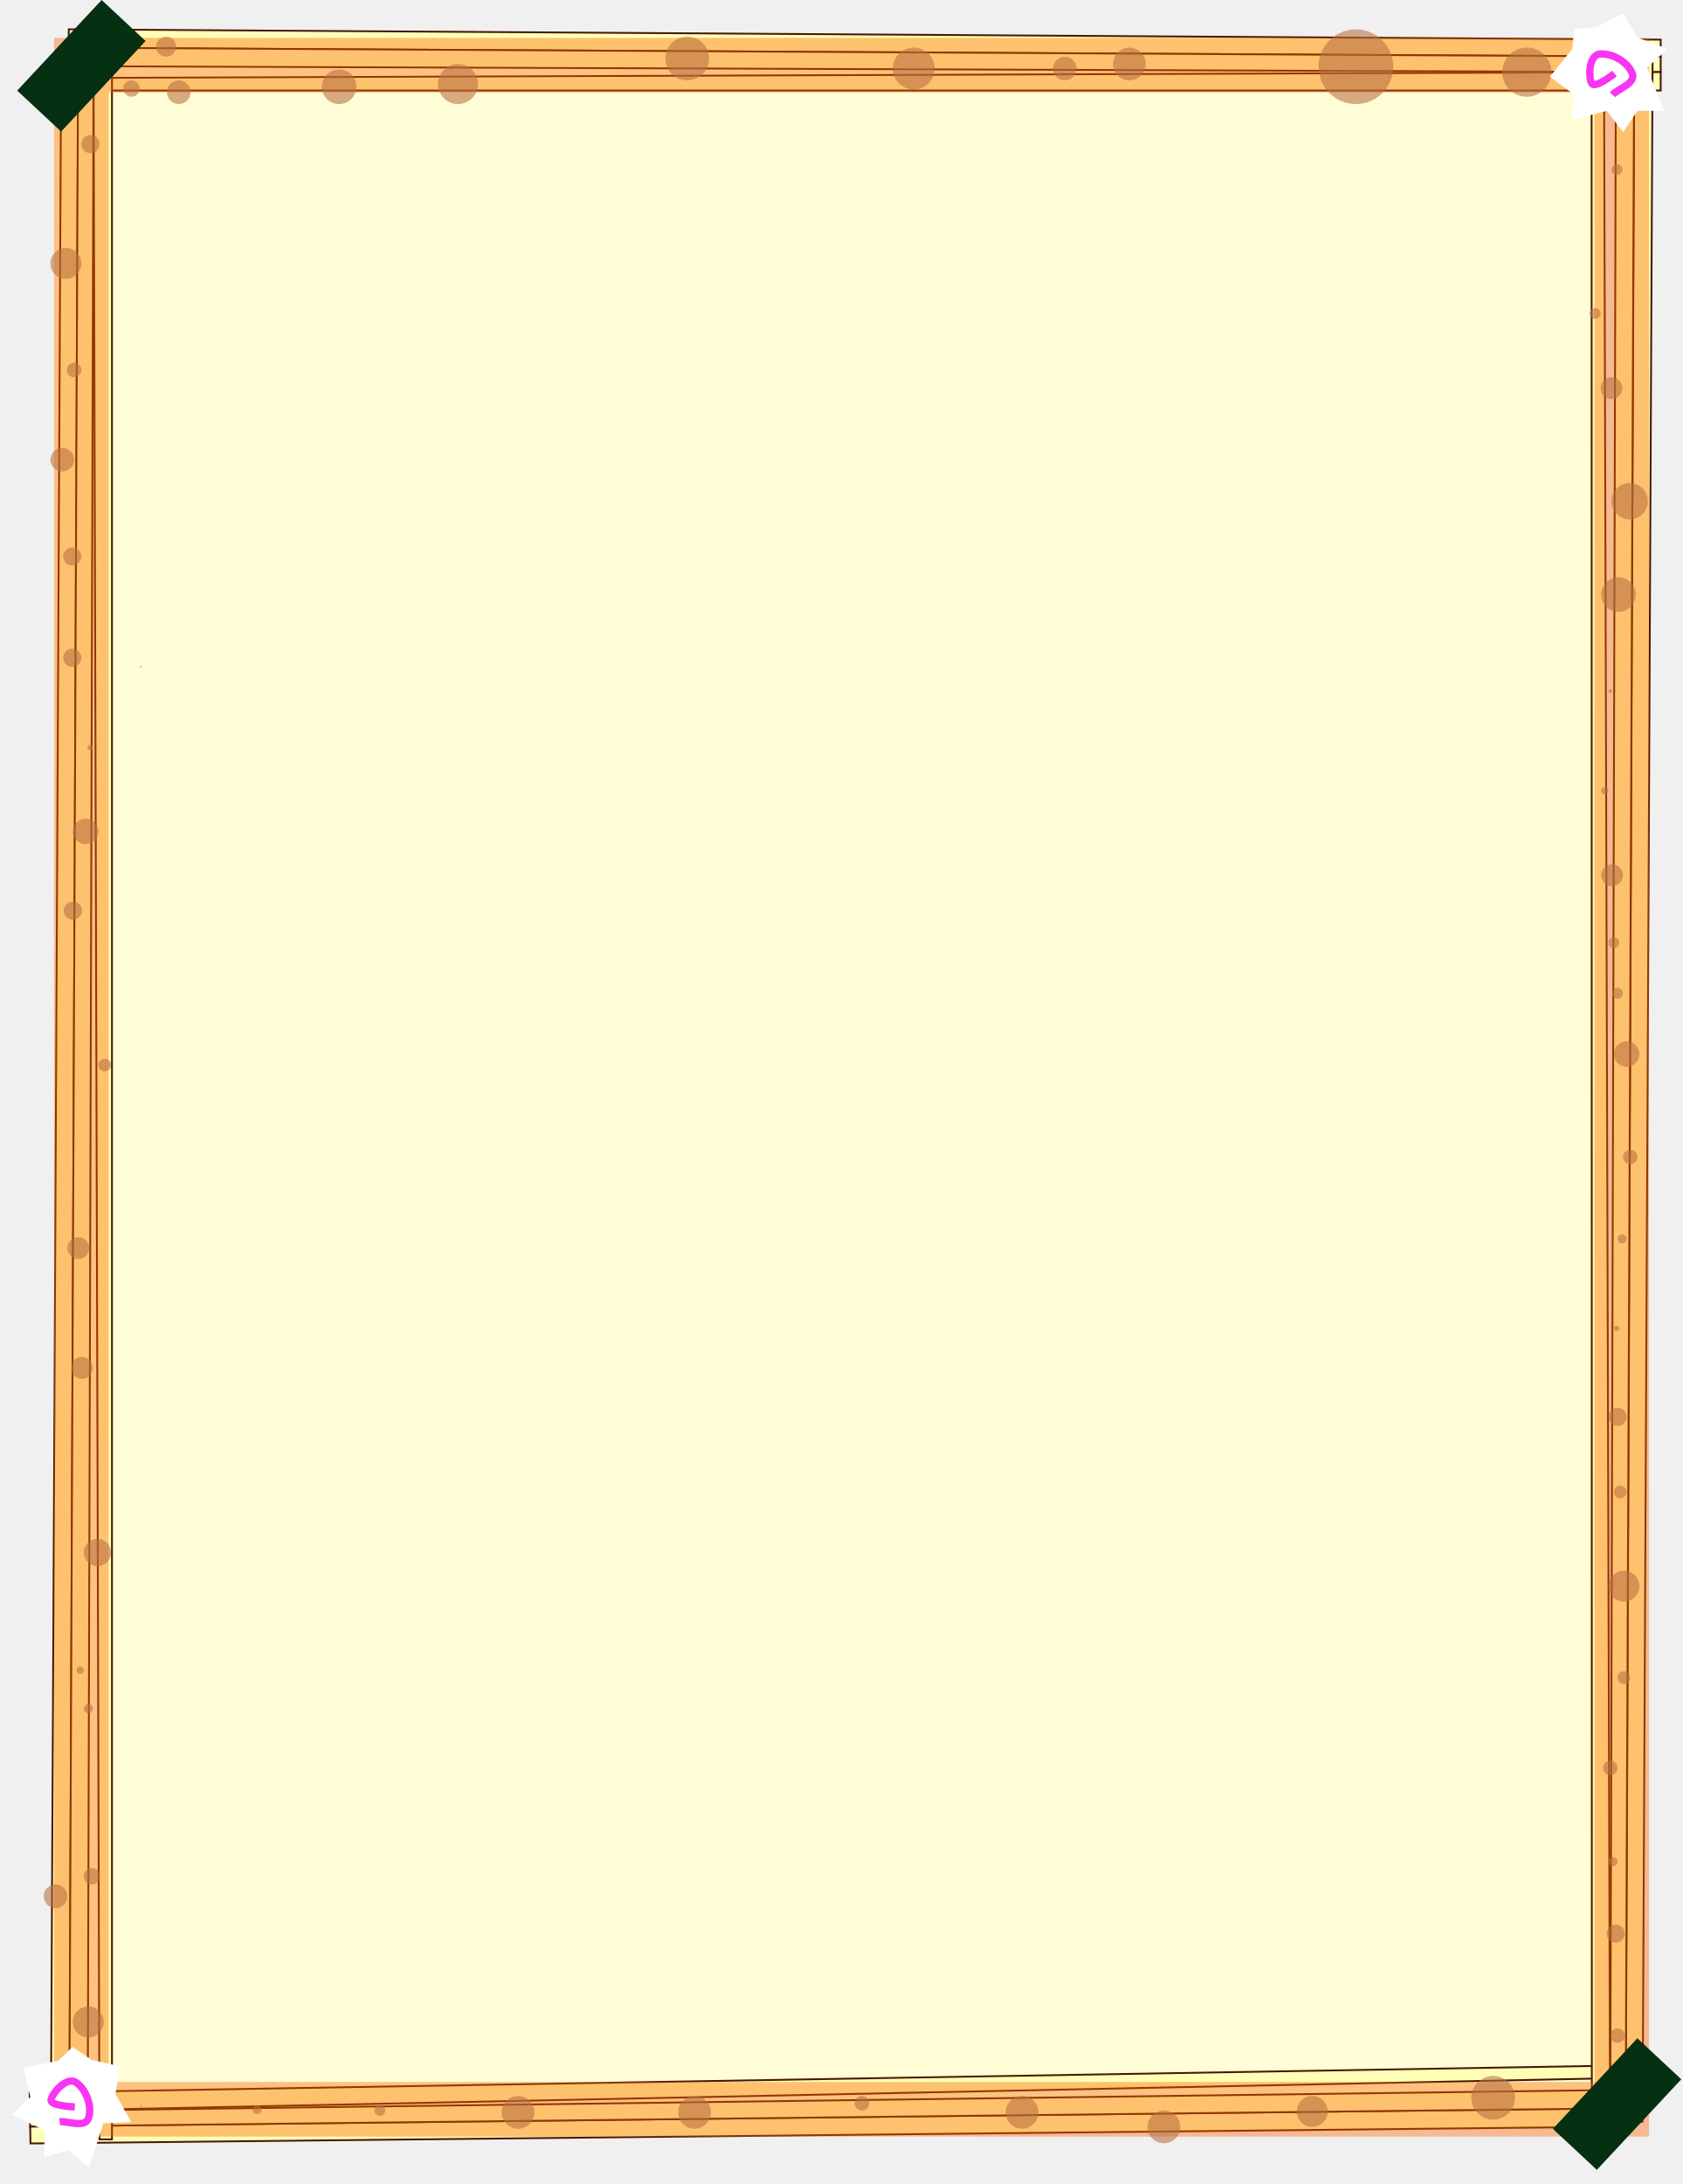
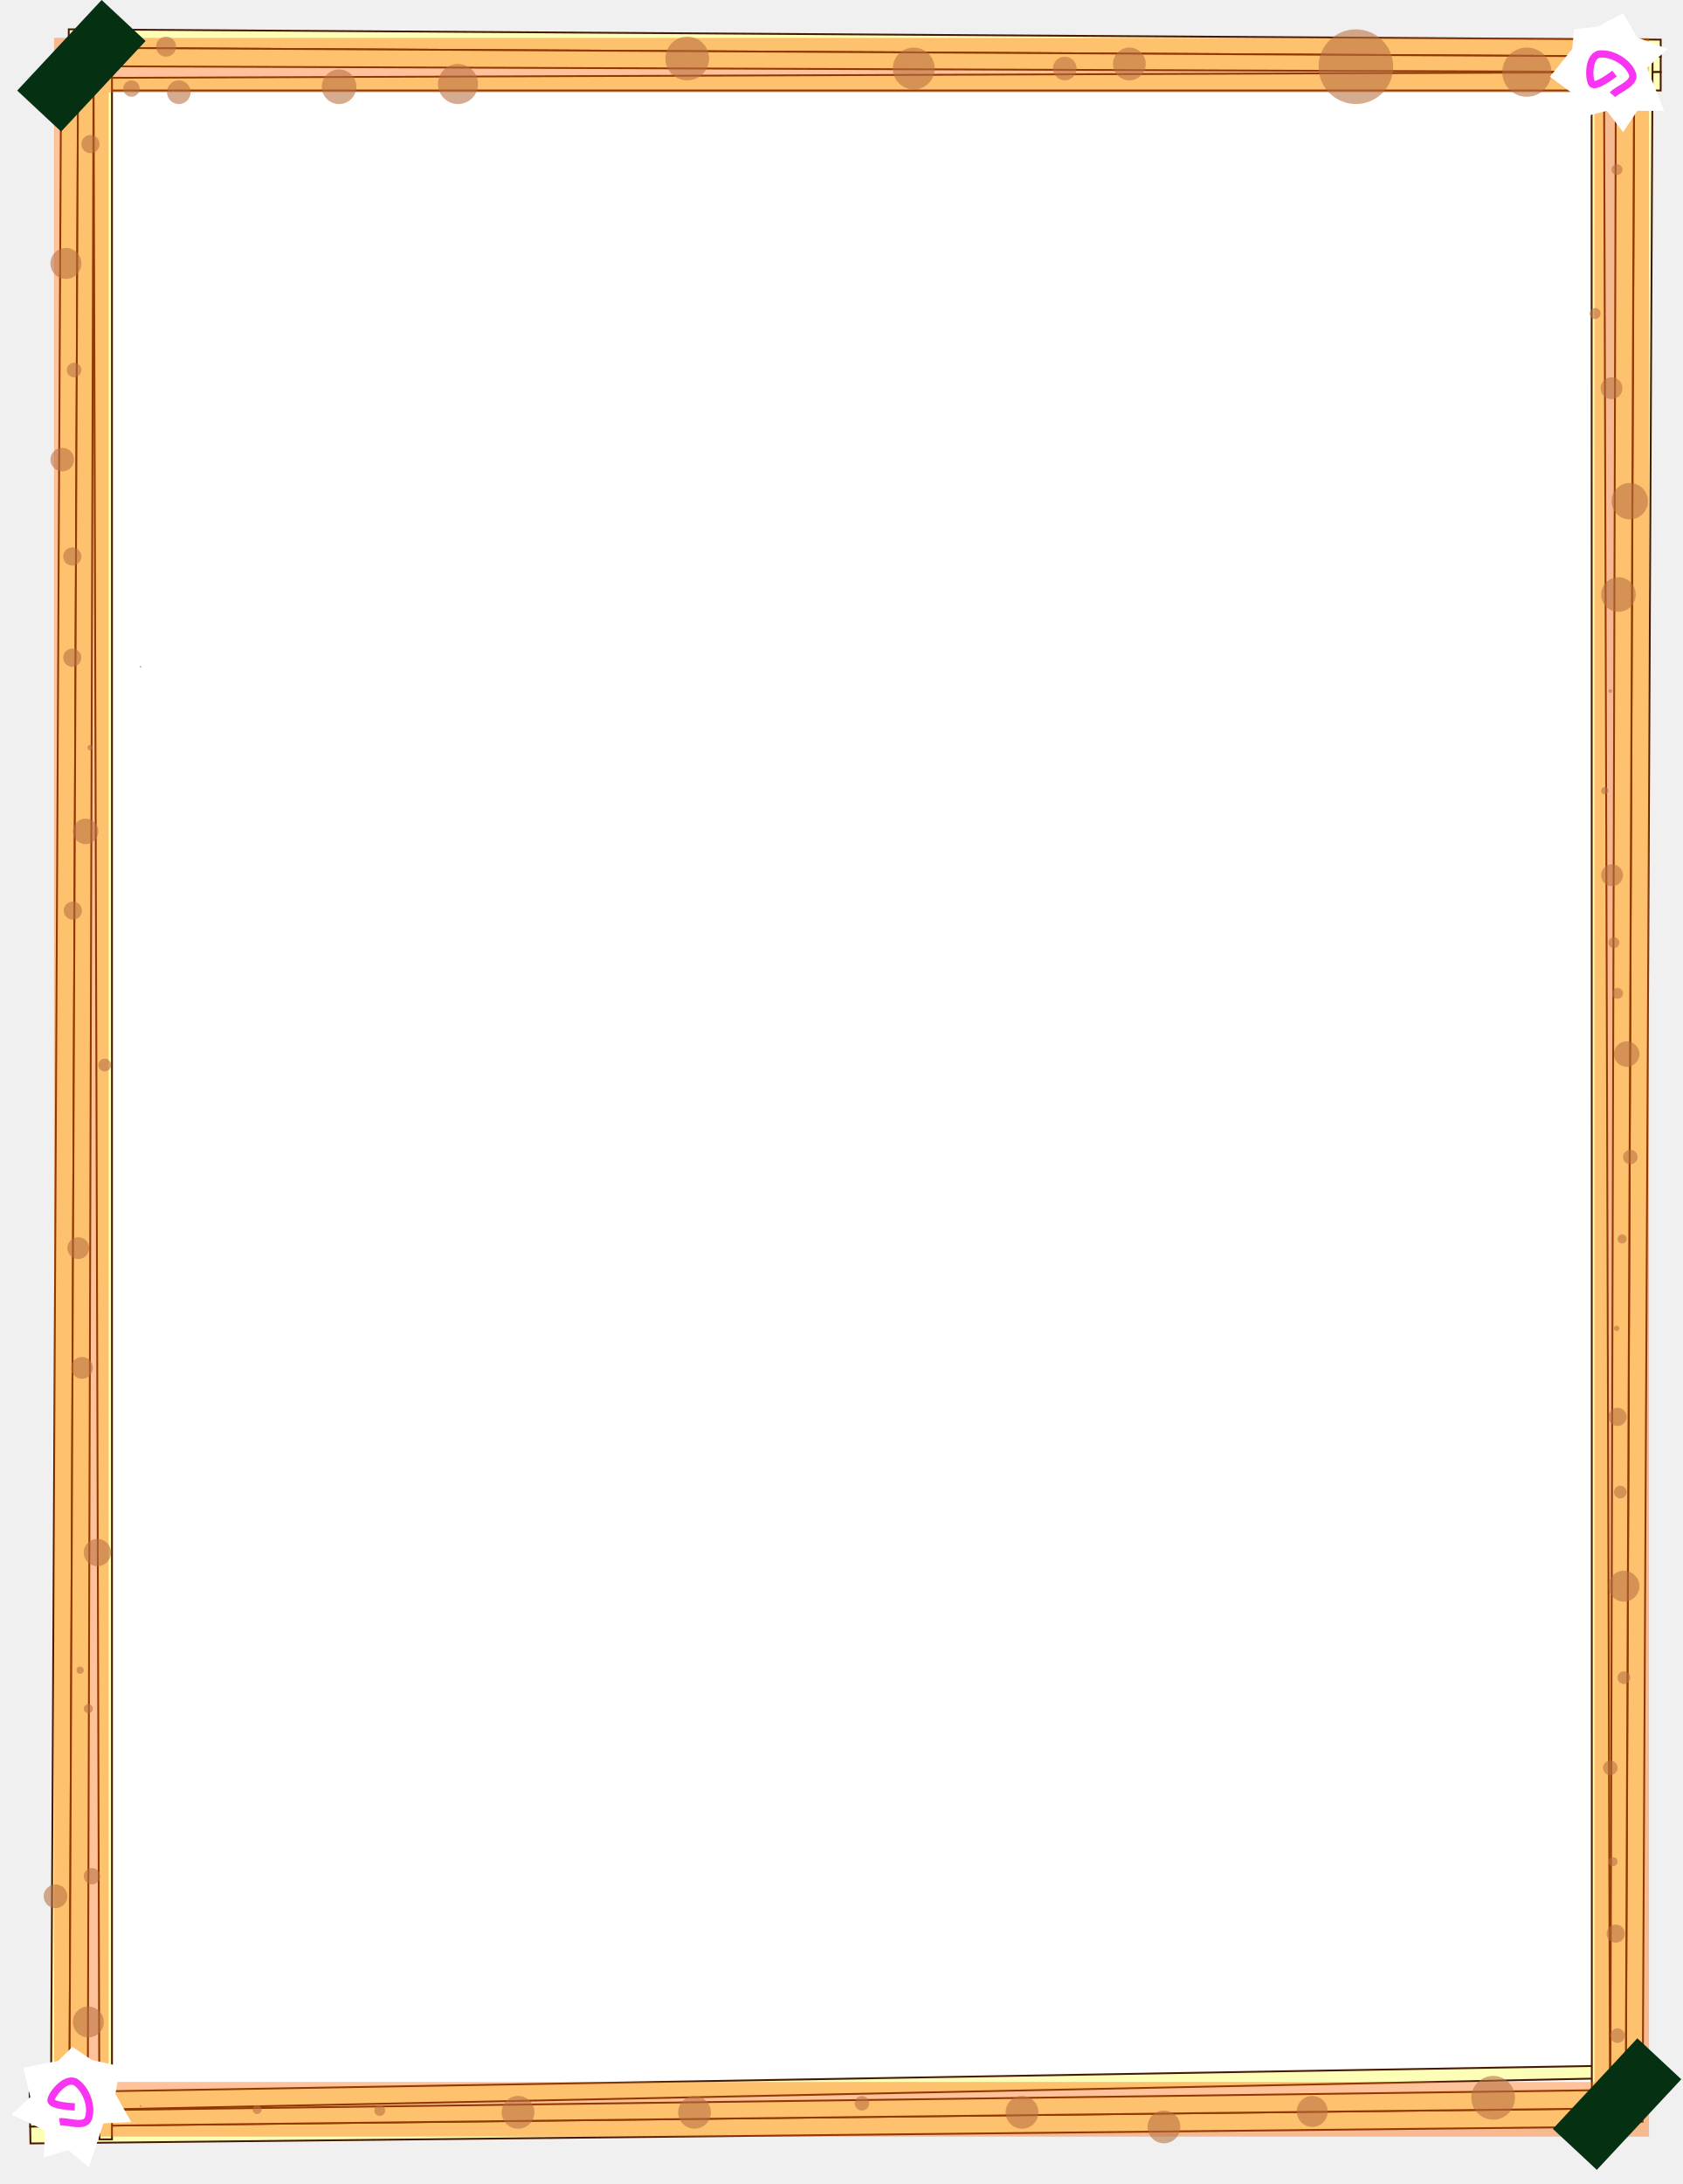
<svg xmlns="http://www.w3.org/2000/svg" width="924" height="1199" viewBox="0 0 924 1199">
  <defs>
    <clipPath id="clip-ラーメン枠_スマホ">
      <rect width="924" height="1199" />
    </clipPath>
  </defs>
-   <rect x="30" y="30" width="850" height="1130" fill="#fffdd6" />
+   <rect x="30" y="30" width="850" height="1130" fill="#ffffff" />
  <g id="ラーメン枠_スマホ" clip-path="url(#clip-ラーメン枠_スマホ)">
    <g id="グループ_210" data-name="グループ 210" transform="translate(-54.309 -1030.881)">
      <g id="グループ_207" data-name="グループ 207" transform="translate(966.245 1046.975) rotate(90)">
        <path id="パス_12" data-name="パス 12" d="M5.667,0,0,874.179H10.119L14.976,0Z" fill="#feffb7" stroke="#471805" stroke-linecap="round" stroke-width="1" />
        <path id="パス_13" data-name="パス 13" d="M4.857,0,0,874.584H10.119L13.357,0Z" transform="translate(10.119)" fill="#feffb7" stroke="#461804" stroke-linecap="round" stroke-width="1" />
        <path id="パス_14" data-name="パス 14" d="M0,0,3.238,873.369h6.881V0Z" transform="translate(23.476)" fill="#feffb7" stroke="#471804" stroke-linecap="round" stroke-width="1" />
      </g>
      <g id="グループ_209" data-name="グループ 209" transform="matrix(-0.017, -1, 1, -0.017, 71.14, 2213.264)">
        <path id="パス_12-2" data-name="パス 12" d="M5.648,0,0,874.372H10.11L14.95,0Z" transform="translate(0 0)" fill="#feffb7" stroke="#471805" stroke-linecap="round" stroke-width="1" />
        <path id="パス_13-2" data-name="パス 13" d="M4.839,0,0,874.777H10.109L13.33,0Z" transform="translate(10.085 0)" fill="#feffb7" stroke="#461804" stroke-linecap="round" stroke-width="1" />
        <path id="パス_14-2" data-name="パス 14" d="M0,0,3.247,873.562h6.872L10.106,0Z" transform="translate(23.463 0)" fill="#feffb7" stroke="#471804" stroke-linecap="round" stroke-width="1" />
      </g>
      <g id="グループ_208" data-name="グループ 208" transform="translate(961.792 2195.737) rotate(-180)">
        <path id="パス_12-3" data-name="パス 12" d="M5.5,0,0,1131.8l10.037.01L14.735.009Z" transform="translate(0 0)" fill="#feffb7" stroke="#471805" stroke-linecap="round" stroke-width="1" />
        <path id="パス_13-3" data-name="パス 13" d="M4.693,0,0,1132.2l10.028.01L13.116.008Z" transform="translate(10.119 0.003)" fill="#feffb7" stroke="#461804" stroke-linecap="round" stroke-width="1" />
        <path id="パス_14-3" data-name="パス 14" d="M0,0,3.32,1130.988l6.8.006L10,.01Z" transform="translate(23.355 0.005)" fill="#feffb7" stroke="#471804" stroke-linecap="round" stroke-width="1" />
      </g>
      <g id="グループ_206" data-name="グループ 206" transform="translate(82.203 1068.772)">
        <path id="パス_12-4" data-name="パス 12" d="M1018.5-91.228l-5.667,1137.421h10.119l4.857-1137.421Z" transform="translate(-1012.831 91.228)" fill="#feffb7" stroke="#471805" stroke-linecap="round" stroke-width="1" />
        <path id="パス_13-4" data-name="パス 13" d="M1027.807-91.228,1022.95,1046.6h10.119l3.238-1137.825Z" transform="translate(-1012.831 91.228)" fill="#feffb7" stroke="#461804" stroke-linecap="round" stroke-width="1" />
        <path id="パス_14-4" data-name="パス 14" d="M1036.307-91.228l3.238,1136.611h6.881V-91.228Z" transform="translate(-1012.831 91.228)" fill="#feffb7" stroke="#471804" stroke-linecap="round" stroke-width="1" />
      </g>
      <path id="パス_15" data-name="パス 15" d="M128,5381.681H973.852V6503.865H128Z" transform="translate(-29 -4315)" fill="none" stroke="#f60" stroke-width="30" opacity="0.4" />
      <g id="グループ_211" data-name="グループ 211" transform="translate(78.309 1047)" opacity="0.58">
        <circle id="楕円形_2" data-name="楕円形 2" cx="5.5" cy="5.5" r="5.5" transform="translate(61.691 4)" fill="#b87041" />
        <circle id="楕円形_3" data-name="楕円形 3" cx="4.5" cy="4.5" r="4.5" transform="translate(43.691 28)" fill="#b87041" />
        <circle id="楕円形_4" data-name="楕円形 4" cx="5" cy="5" r="5" transform="translate(20.691 58)" fill="#b87041" />
        <circle id="楕円形_5" data-name="楕円形 5" cx="8.5" cy="8.5" r="8.5" transform="translate(3.691 120)" fill="#b87041" />
        <circle id="楕円形_6" data-name="楕円形 6" cx="4" cy="4" r="4" transform="translate(12.691 183)" fill="#b87041" />
        <circle id="楕円形_7" data-name="楕円形 7" cx="6.5" cy="6.5" r="6.5" transform="translate(3.691 229.693)" fill="#b87041" />
        <circle id="楕円形_8" data-name="楕円形 8" cx="5" cy="5" r="5" transform="translate(10.691 284.393)" fill="#b87041" />
        <circle id="楕円形_9" data-name="楕円形 9" cx="5" cy="5" r="5" transform="translate(10.691 339.974)" fill="#b87041" />
        <circle id="楕円形_10" data-name="楕円形 10" cx="0.5" cy="0.5" r="0.5" transform="translate(52.691 349.438)" fill="#b87041" />
        <circle id="楕円形_11" data-name="楕円形 11" cx="0.5" cy="0.5" r="0.5" transform="translate(52.691 1139.54)" fill="#b87041" />
        <circle id="楕円形_12" data-name="楕円形 12" cx="2.5" cy="2.5" r="2.5" transform="translate(114.691 1139.54)" fill="#b87041" />
        <circle id="楕円形_13" data-name="楕円形 13" cx="3" cy="3" r="3" transform="translate(181.534 1139.54)" fill="#b87041" />
        <circle id="楕円形_14" data-name="楕円形 14" cx="9" cy="9" r="9" transform="translate(251.471 1134.54)" fill="#b87041" />
        <circle id="楕円形_15" data-name="楕円形 15" cx="9" cy="9" r="9" transform="translate(348.386 1134.54)" fill="#b87041" />
        <circle id="楕円形_16" data-name="楕円形 16" cx="4" cy="4" r="4" transform="translate(445.306 1134.54)" fill="#b87041" />
        <circle id="楕円形_17" data-name="楕円形 17" cx="9" cy="9" r="9" transform="translate(528.229 1134.54)" fill="#b87041" />
        <circle id="楕円形_18" data-name="楕円形 18" cx="9" cy="9" r="9" transform="translate(606.161 1142.54)" fill="#b87041" />
        <circle id="楕円形_19" data-name="楕円形 19" cx="8.5" cy="8.5" r="8.5" transform="translate(688.09 1134.54)" fill="#b87041" />
        <circle id="楕円形_20" data-name="楕円形 20" cx="12" cy="12" r="12" transform="translate(783.936 1123.54)" fill="#b87041" />
        <circle id="楕円形_21" data-name="楕円形 21" cx="10" cy="10" r="10" transform="translate(860.936 249.03)" fill="#b87041" />
        <circle id="楕円形_22" data-name="楕円形 22" cx="6" cy="6" r="6" transform="translate(854.936 191)" fill="#b87041" />
        <circle id="楕円形_23" data-name="楕円形 23" cx="3" cy="3" r="3" transform="translate(848.936 153)" fill="#b87041" />
        <circle id="楕円形_24" data-name="楕円形 24" cx="3" cy="3" r="3" transform="translate(860.936 74)" fill="#b87041" />
        <circle id="楕円形_25" data-name="楕円形 25" cx="4" cy="4" r="4" transform="translate(866.936 37)" fill="#b87041" />
        <circle id="楕円形_26" data-name="楕円形 26" cx="13.5" cy="13.5" r="13.5" transform="translate(800.936 10)" fill="#b87041" />
        <circle id="楕円形_27" data-name="楕円形 27" cx="20.5" cy="20.5" r="20.5" transform="translate(700.062)" fill="#b87041" />
        <circle id="楕円形_28" data-name="楕円形 28" cx="9" cy="9" r="9" transform="translate(587.177 10)" fill="#b87041" />
        <circle id="楕円形_29" data-name="楕円形 29" cx="6.5" cy="6.5" r="6.5" transform="translate(554.209 15)" fill="#b87041" />
        <circle id="楕円形_30" data-name="楕円形 30" cx="11.5" cy="11.5" r="11.5" transform="translate(466.281 10)" fill="#b87041" />
        <circle id="楕円形_31" data-name="楕円形 31" cx="12" cy="12" r="12" transform="translate(341.39 4)" fill="#b87041" />
        <circle id="楕円形_32" data-name="楕円形 32" cx="11" cy="11" r="11" transform="translate(216.501 19)" fill="#b87041" />
        <circle id="楕円形_33" data-name="楕円形 33" cx="9.5" cy="9.5" r="9.5" transform="translate(152.691 22)" fill="#b87041" />
        <circle id="楕円形_34" data-name="楕円形 34" cx="6.5" cy="6.5" r="6.5" transform="translate(67.691 28)" fill="#b87041" />
        <circle id="楕円形_73" data-name="楕円形 73" cx="9.5" cy="9.5" r="9.5" transform="translate(855.245 300.782)" fill="#b87041" />
        <circle id="楕円形_74" data-name="楕円形 74" cx="1" cy="1" r="1" transform="translate(859.245 362.281)" fill="#b87041" />
        <circle id="楕円形_75" data-name="楕円形 75" cx="2" cy="2" r="2" transform="translate(855.245 415.985)" fill="#b87041" />
        <circle id="楕円形_76" data-name="楕円形 76" cx="6" cy="6" r="6" transform="translate(855.245 458.379)" fill="#b87041" />
        <circle id="楕円形_77" data-name="楕円形 77" cx="3" cy="3" r="3" transform="translate(859.245 498.399)" fill="#b87041" />
        <circle id="楕円形_78" data-name="楕円形 78" cx="3" cy="3" r="3" transform="translate(861.245 526.197)" fill="#b87041" />
        <circle id="楕円形_79" data-name="楕円形 79" cx="7" cy="7" r="7" transform="translate(862.245 555.563)" fill="#b87041" />
        <circle id="楕円形_80" data-name="楕円形 80" cx="4" cy="4" r="4" transform="translate(867.245 615.072)" fill="#b87041" />
        <circle id="楕円形_81" data-name="楕円形 81" cx="2.5" cy="2.5" r="2.5" transform="translate(864.245 661.522)" fill="#b87041" />
        <circle id="楕円形_82" data-name="楕円形 82" cx="1.5" cy="1.5" r="1.5" transform="translate(862.245 711.652)" fill="#b87041" />
        <circle id="楕円形_83" data-name="楕円形 83" cx="5" cy="5" r="5" transform="translate(859.245 756.726)" fill="#b87041" />
        <circle id="楕円形_84" data-name="楕円形 84" cx="3.5" cy="3.5" r="3.5" transform="translate(862.245 799.492)" fill="#b87041" />
        <circle id="楕円形_85" data-name="楕円形 85" cx="8.5" cy="8.5" r="8.5" transform="translate(859.245 846.202)" fill="#b87041" />
        <circle id="楕円形_86" data-name="楕円形 86" cx="3.5" cy="3.5" r="3.5" transform="translate(864.245 901.411)" fill="#b87041" />
        <circle id="楕円形_87" data-name="楕円形 87" cx="4" cy="4" r="4" transform="translate(856.245 950.421)" fill="#b87041" />
        <circle id="楕円形_88" data-name="楕円形 88" cx="2.5" cy="2.5" r="2.5" transform="translate(859.245 1003.421)" fill="#b87041" />
        <circle id="楕円形_89" data-name="楕円形 89" cx="5" cy="5" r="5" transform="translate(858.245 1040.421)" fill="#b87041" />
        <circle id="楕円形_90" data-name="楕円形 90" cx="4" cy="4" r="4" transform="translate(860.245 1097.421)" fill="#b87041" />
        <circle id="楕円形_91" data-name="楕円形 91" cx="8.5" cy="8.5" r="8.5" transform="translate(16 1085.421)" fill="#b87041" />
        <circle id="楕円形_92" data-name="楕円形 92" cx="6.5" cy="6.5" r="6.5" transform="translate(0 1018.421)" fill="#b87041" />
        <circle id="楕円形_93" data-name="楕円形 93" cx="4.5" cy="4.5" r="4.5" transform="translate(22 1009.421)" fill="#b87041" />
        <circle id="楕円形_94" data-name="楕円形 94" cx="2.5" cy="2.5" r="2.5" transform="translate(22 919.421)" fill="#b87041" />
        <circle id="楕円形_95" data-name="楕円形 95" cx="2" cy="2" r="2" transform="translate(18 898.803)" fill="#b87041" />
        <circle id="楕円形_96" data-name="楕円形 96" cx="7.5" cy="7.5" r="7.5" transform="translate(22 828.716)" fill="#b87041" />
        <circle id="楕円形_97" data-name="楕円形 97" cx="6" cy="6" r="6" transform="translate(15 728.842)" fill="#b87041" />
        <circle id="楕円形_98" data-name="楕円形 98" cx="6" cy="6" r="6" transform="translate(13 663.079)" fill="#b87041" />
        <circle id="楕円形_99" data-name="楕円形 99" cx="3.5" cy="3.5" r="3.5" transform="translate(30 565.078)" fill="#b87041" />
        <circle id="楕円形_100" data-name="楕円形 100" cx="5" cy="5" r="5" transform="translate(11 478.818)" fill="#b87041" />
        <circle id="楕円形_101" data-name="楕円形 101" cx="1.5" cy="1.5" r="1.5" transform="translate(24 392.842)" fill="#b87041" />
        <circle id="楕円形_102" data-name="楕円形 102" cx="7" cy="7" r="7" transform="translate(16 433.315)" fill="#b87041" />
      </g>
      <g id="グループ_212" data-name="グループ 212" transform="translate(63.745 1030.881)">
        <rect id="長方形_84" data-name="長方形 84" width="33" height="68" transform="translate(889.674 1119) rotate(43)" fill="#053012" />
        <rect id="長方形_85" data-name="長方形 85" width="33" height="68" transform="translate(46.376 0) rotate(43)" fill="#053012" />
      </g>
      <g id="グループ_262" data-name="グループ 262" transform="translate(47.554 1038.211)">
        <g id="グループ_213" data-name="グループ 213" transform="translate(0 1101.21)">
          <path id="パス_18" data-name="パス 18" d="M13.285,8.671,26.109,7.326,40.2,0l7.785,13.267,16.591,6.271L53.318,29.9l9.391,23.605H47.988L40.2,65.2l-8.966-11.7L11.552,58.611l1.733-14.043L0,34.8,12.246,19.537Z" transform="translate(41.912 0) rotate(40)" fill="#fff" />
          <path id="パス_19" data-name="パス 19" d="M13.584,10.776s-10.5,8.241-12.415,5.55S-1.021.288,5.935.011s14.992,4.578,17.4,10.765c2.131,5.469-8.213,8.532-10.863,11.653" transform="translate(44.371 31.137) rotate(40)" fill="none" stroke="#f934f3" stroke-width="4" />
        </g>
        <g id="グループ_214" data-name="グループ 214" transform="translate(857.868)">
          <path id="パス_16" data-name="パス 16" d="M974,5377.881l12.823-1.345,14.094-7.326,7.785,13.267,16.591,6.271-11.261,10.363,9.391,23.605H1008.7l-7.785,11.7-8.966-11.7-19.684,5.105L974,5413.778l-13.285-9.768,12.246-15.264Z" transform="translate(-960.712 -5369.21)" fill="#fff" />
          <path id="パス_17" data-name="パス 17" d="M981.116,5388.616s-10.5,8.241-12.415,5.55-2.189-16.039,4.767-16.315,14.992,4.578,17.4,10.765c2.131,5.469-8.213,8.532-10.863,11.653" transform="translate(-945.635 -5355.568)" fill="none" stroke="#f934f3" stroke-width="4" />
        </g>
      </g>
    </g>
  </g>
</svg>
